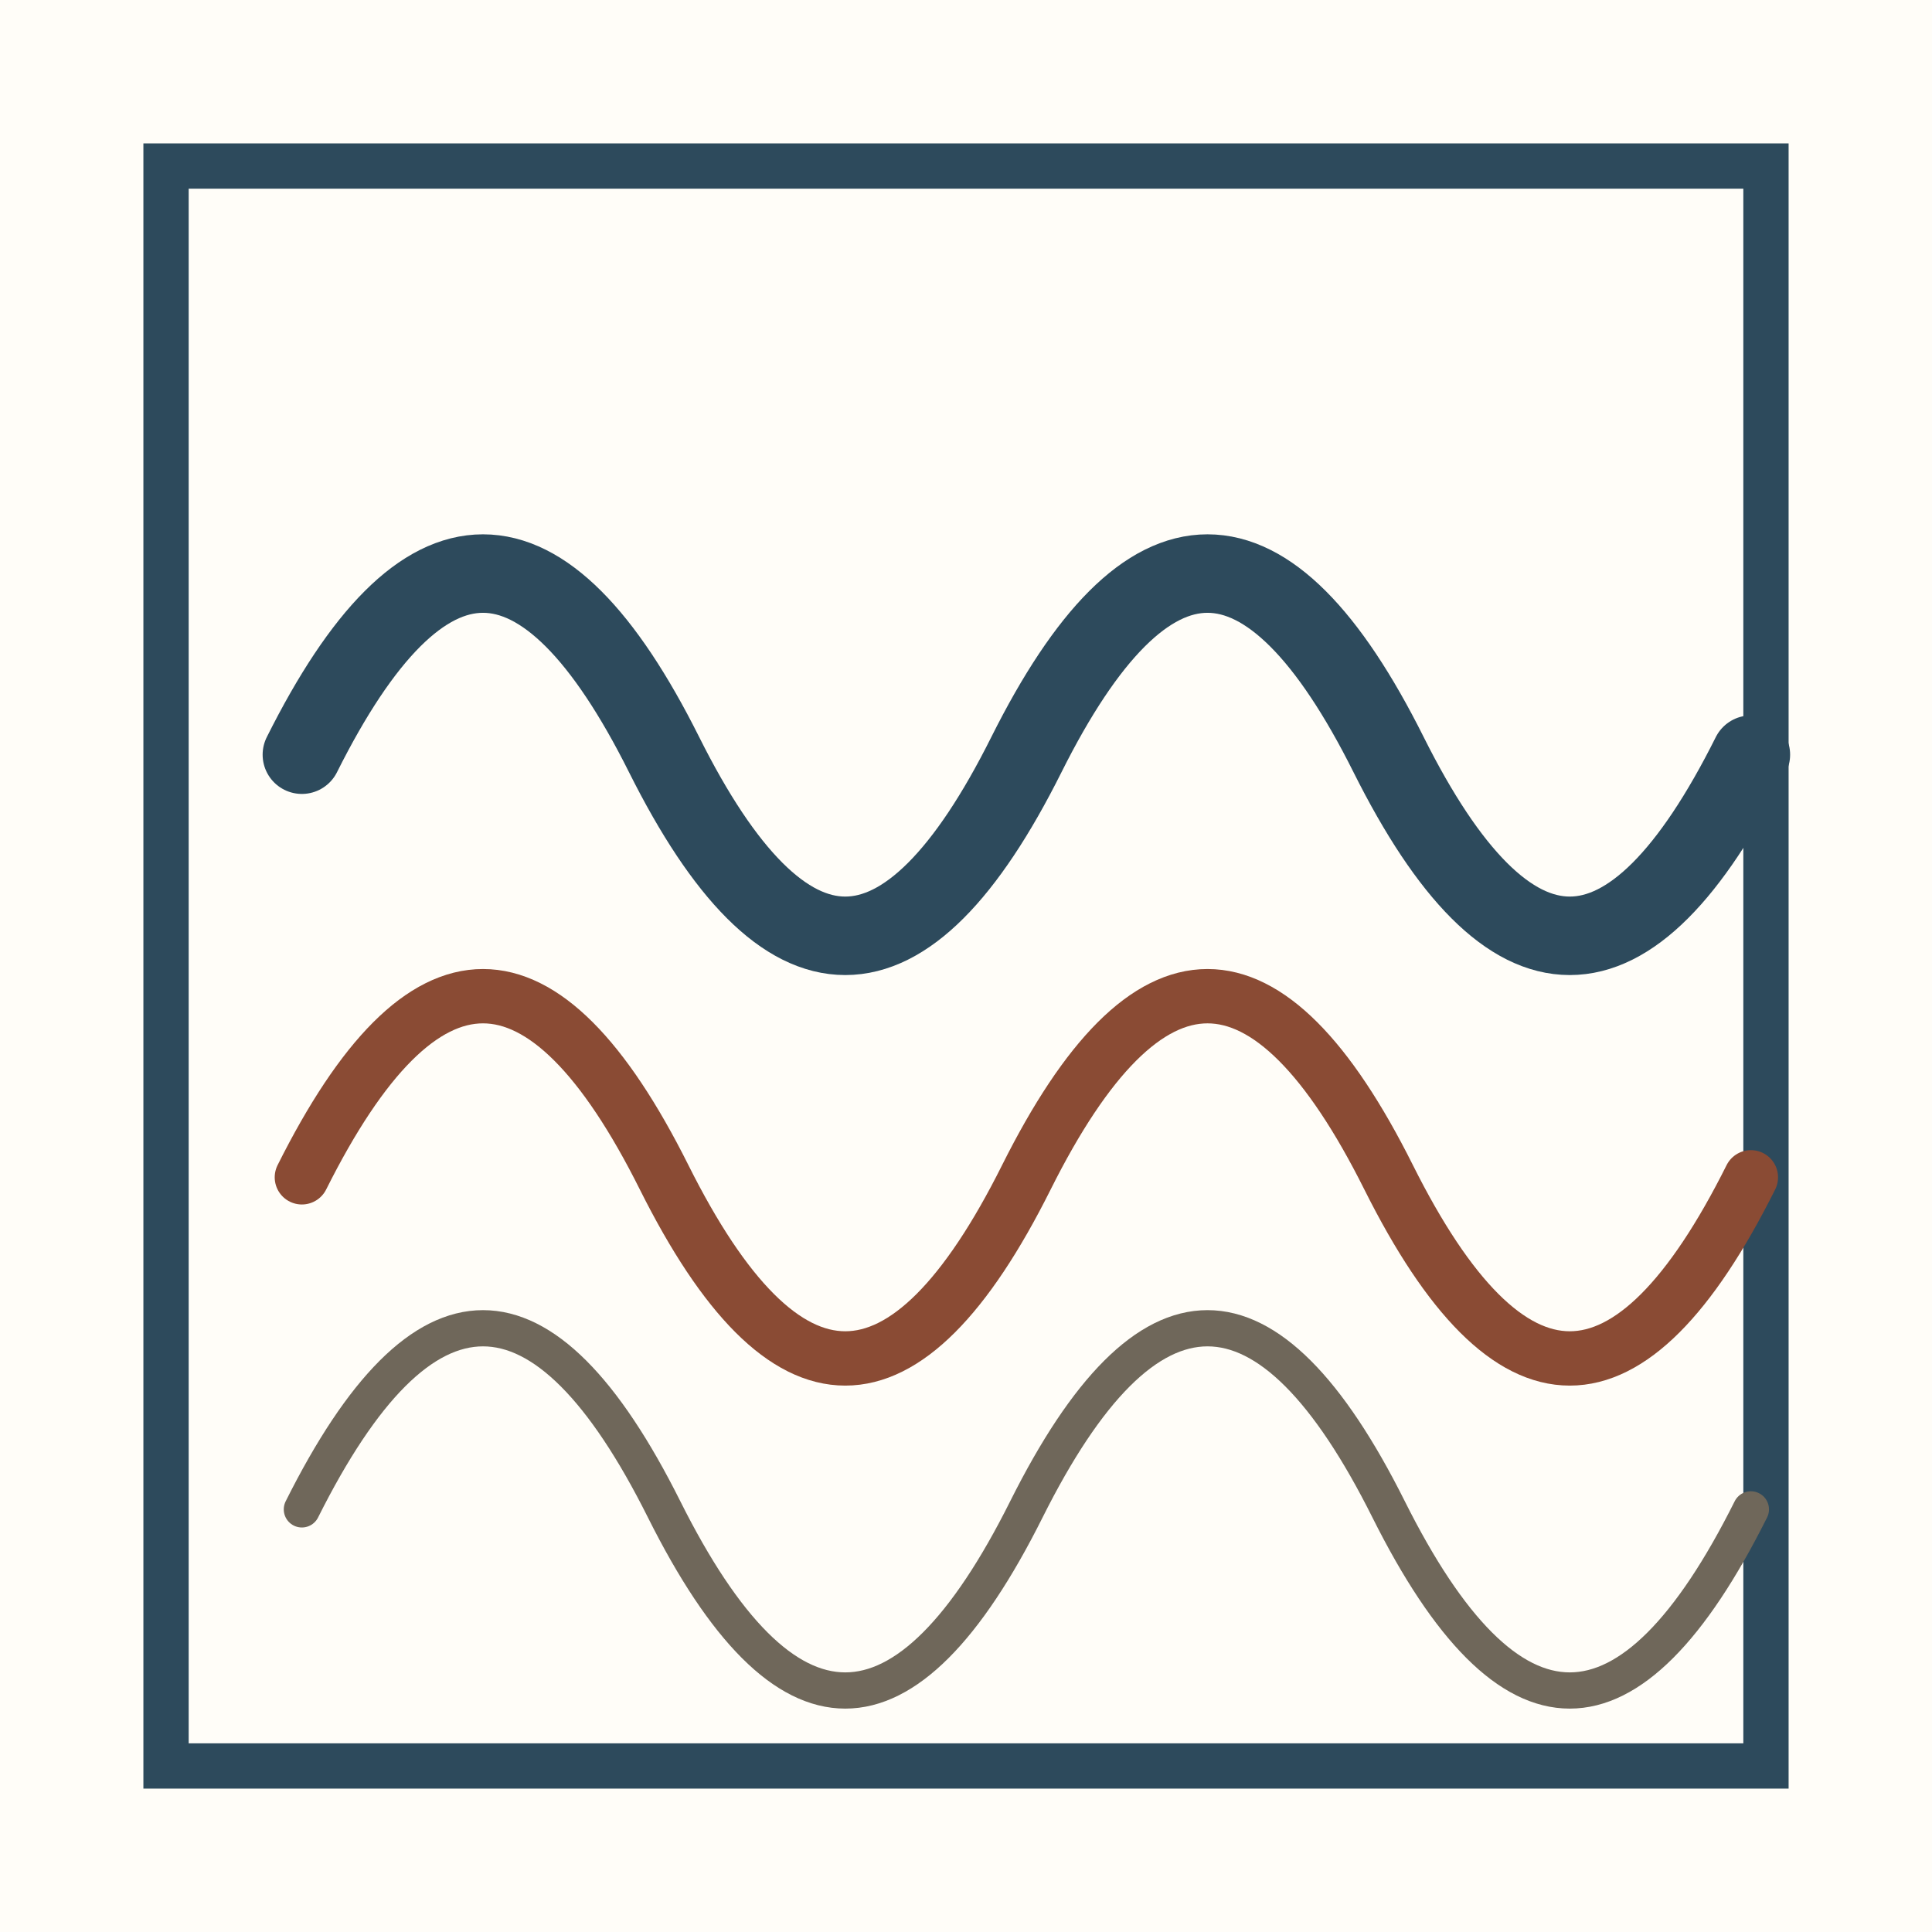
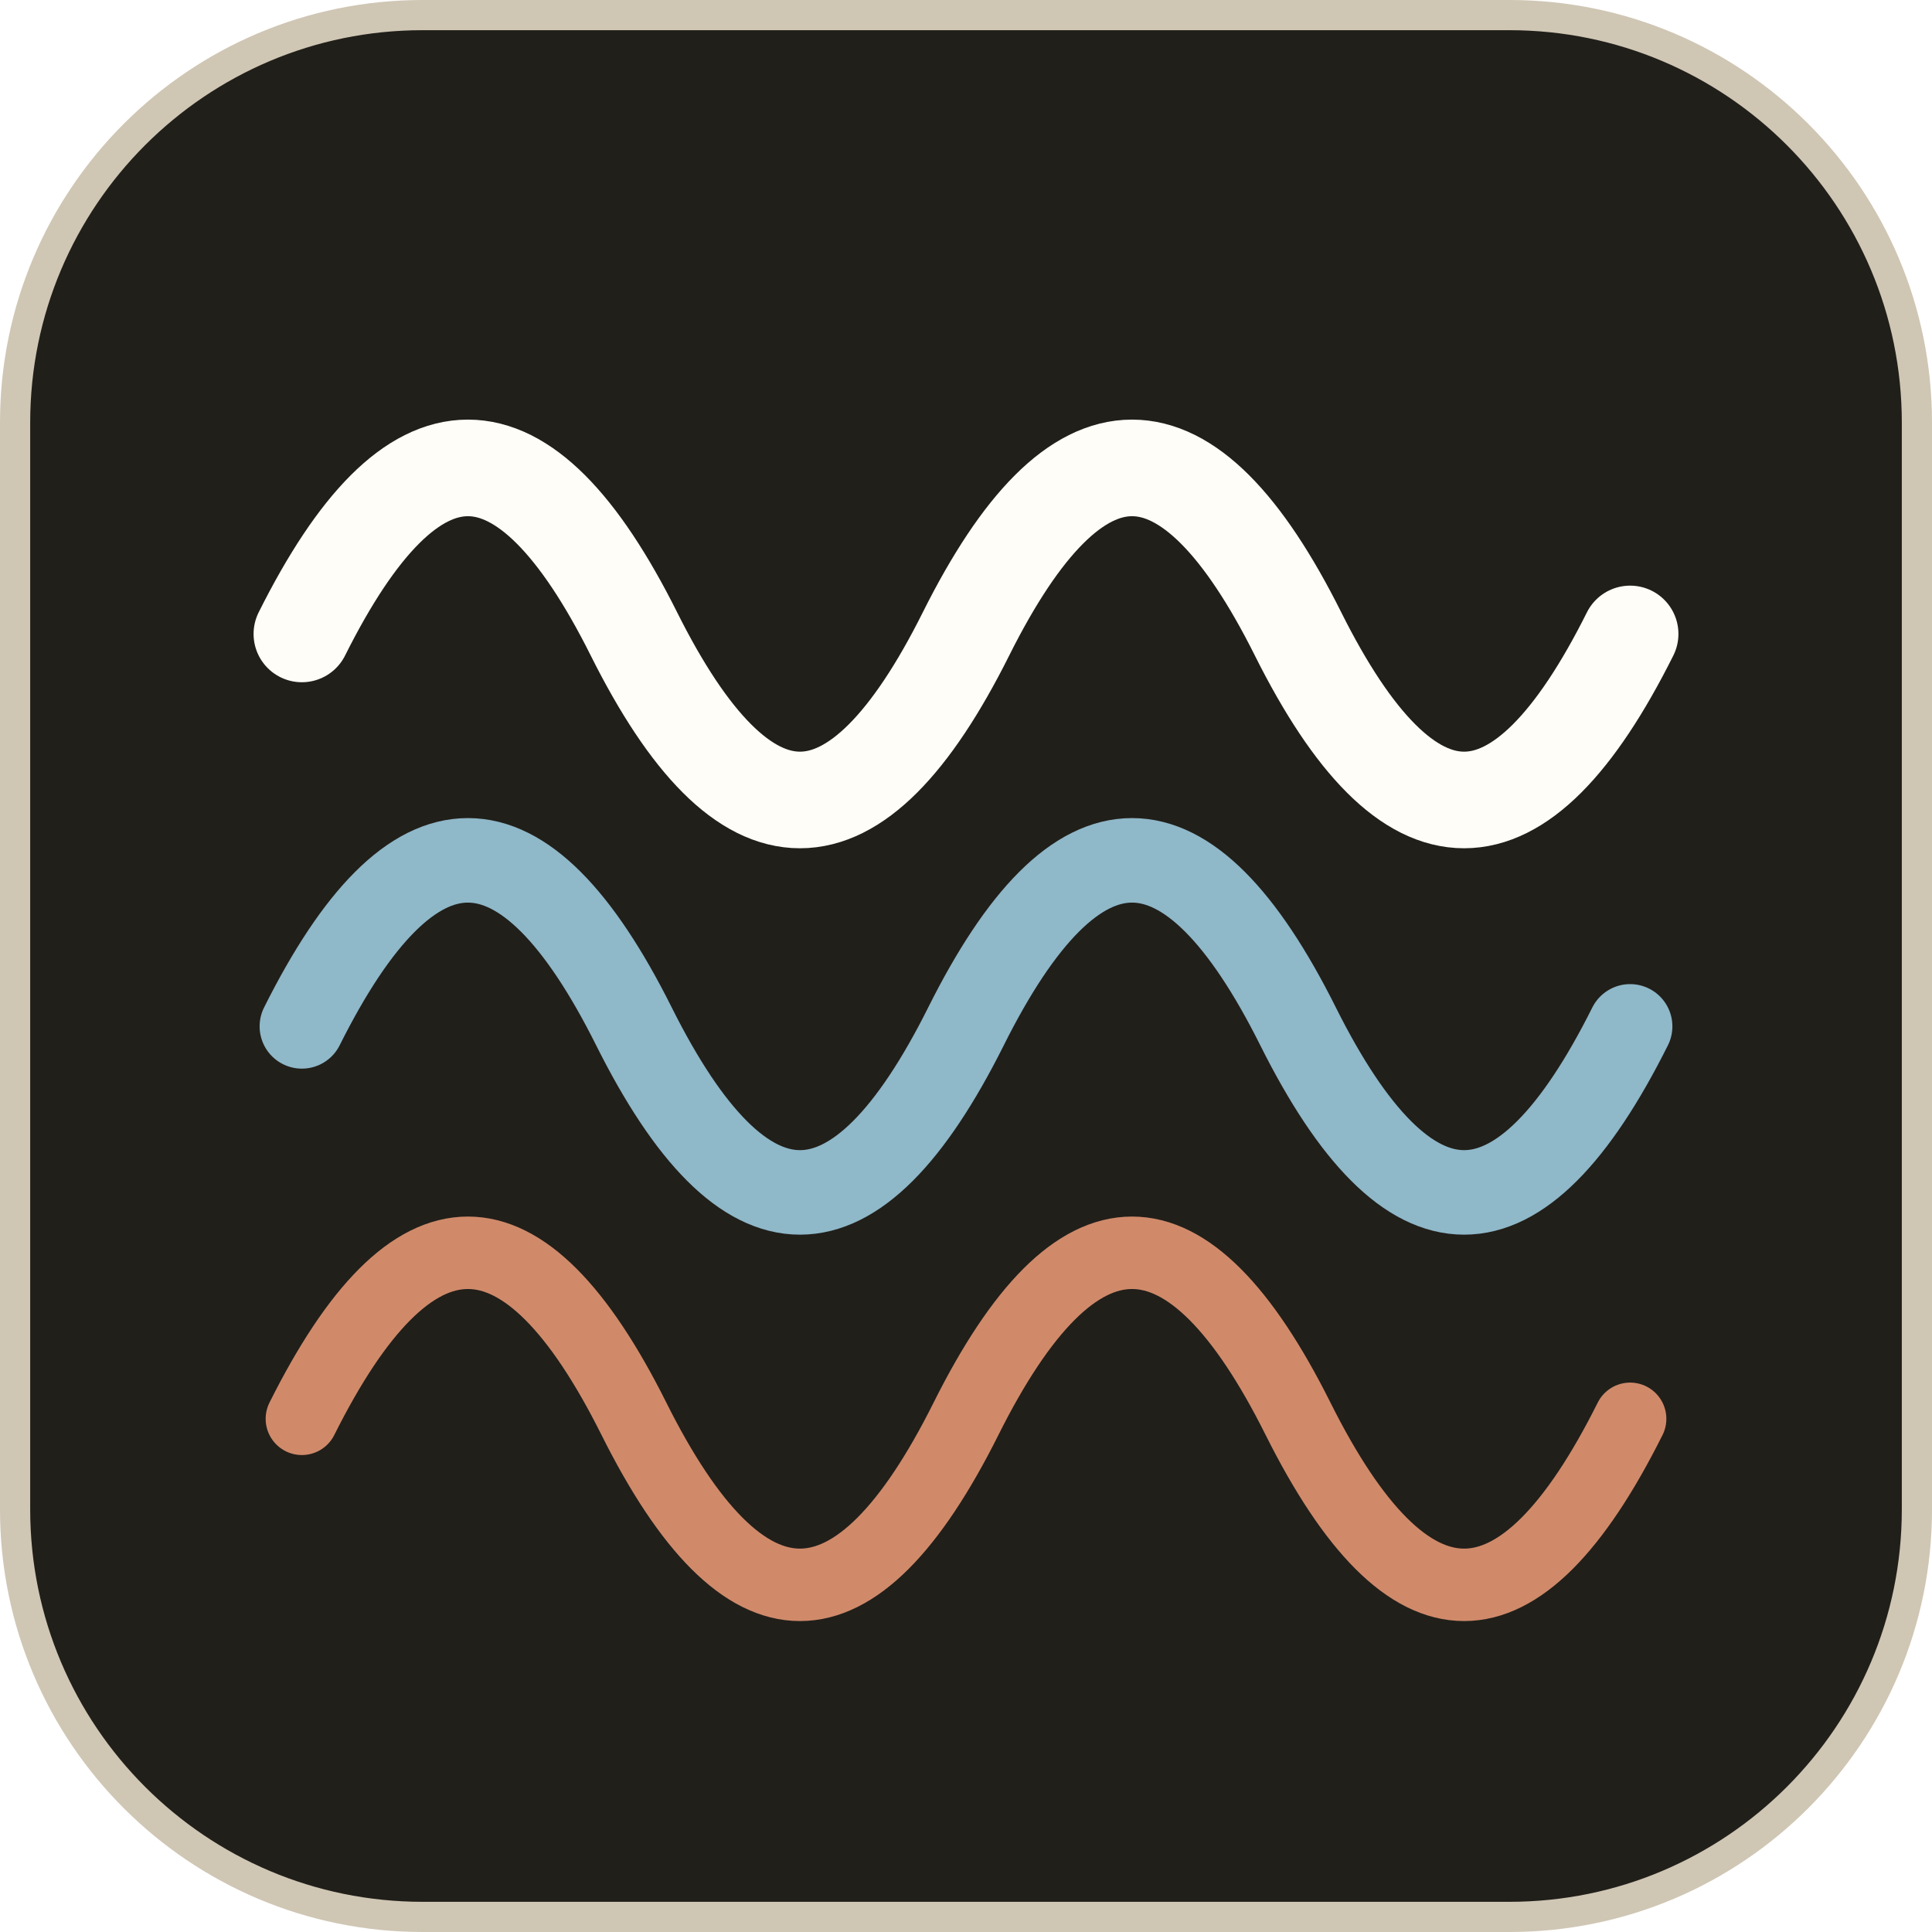
<svg xmlns="http://www.w3.org/2000/svg" viewBox="0 0 64 64" role="img" aria-label="三相电能计量系统">
-   <rect width="64" height="64" fill="#fffdf8" />
-   <rect x="5.5" y="5.5" width="53" height="53" fill="none" stroke="#2d4a5c" stroke-width="1.5" />
-   <path d="M10 25 Q16 13 22 25 T34 25 T46 25 T58 25" fill="none" stroke="#2d4a5c" stroke-width="2.6" stroke-linecap="round" />
-   <path d="M10 39 Q16 27 22 39 T34 39 T46 39 T58 39" fill="none" stroke="#8a4b34" stroke-width="1.8" stroke-linecap="round" />
-   <path d="M10 50 Q16 38 22 50 T34 50 T46 50 T58 50" fill="none" stroke="#6f675a" stroke-width="1.2" stroke-linecap="round" />
+   <rect x="0.5" y="0.5" width="63" height="63" rx="13.5" fill="#211f1a" stroke="#cfc6b4" stroke-width="1" />
+   <g fill="none" stroke-linecap="round">
+     <path d="M10 21 Q15.5 10 21 21 T32 21 T43 21 T54 21" stroke="#fffdf8" stroke-width="3.2" />
+     <path d="M10 34 Q15.5 23 21 34 T32 34 T43 34 T54 34" stroke="#8fb8c9" stroke-width="2.8" />
+     <path d="M10 47 Q15.5 36 21 47 T32 47 T43 47 T54 47" stroke="#d08a6a" stroke-width="2.4" />
+   </g>
</svg>
